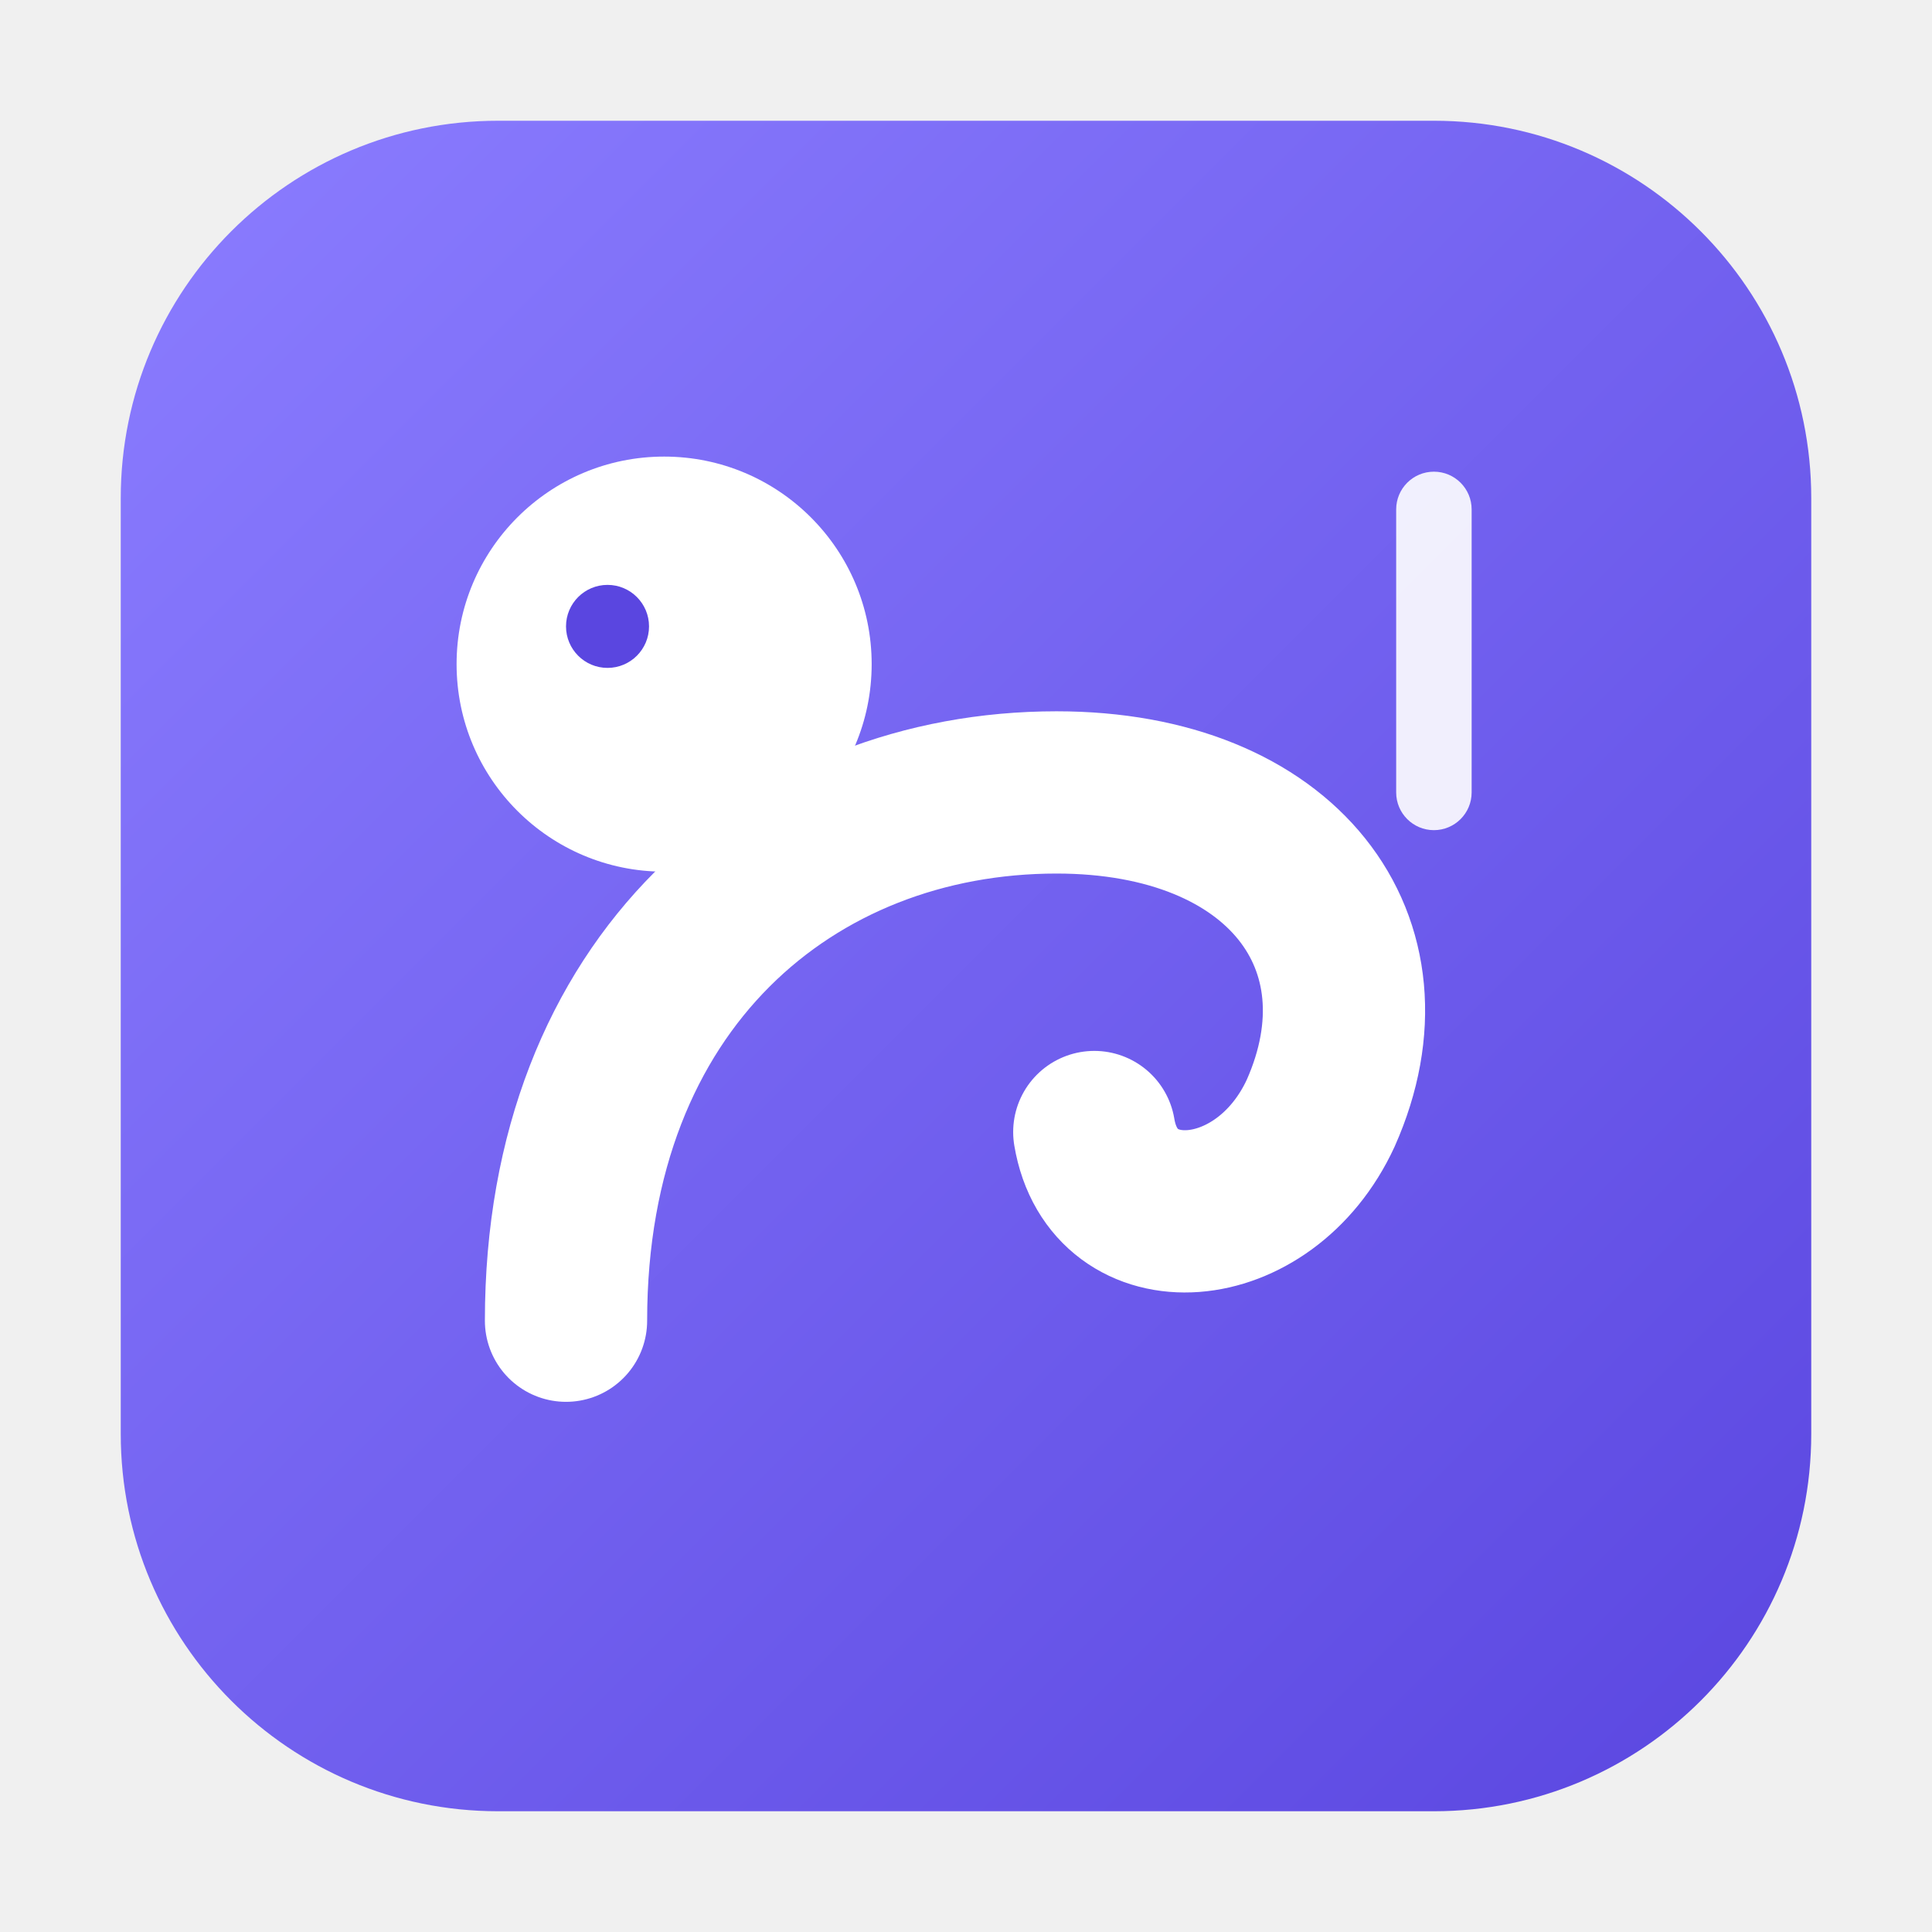
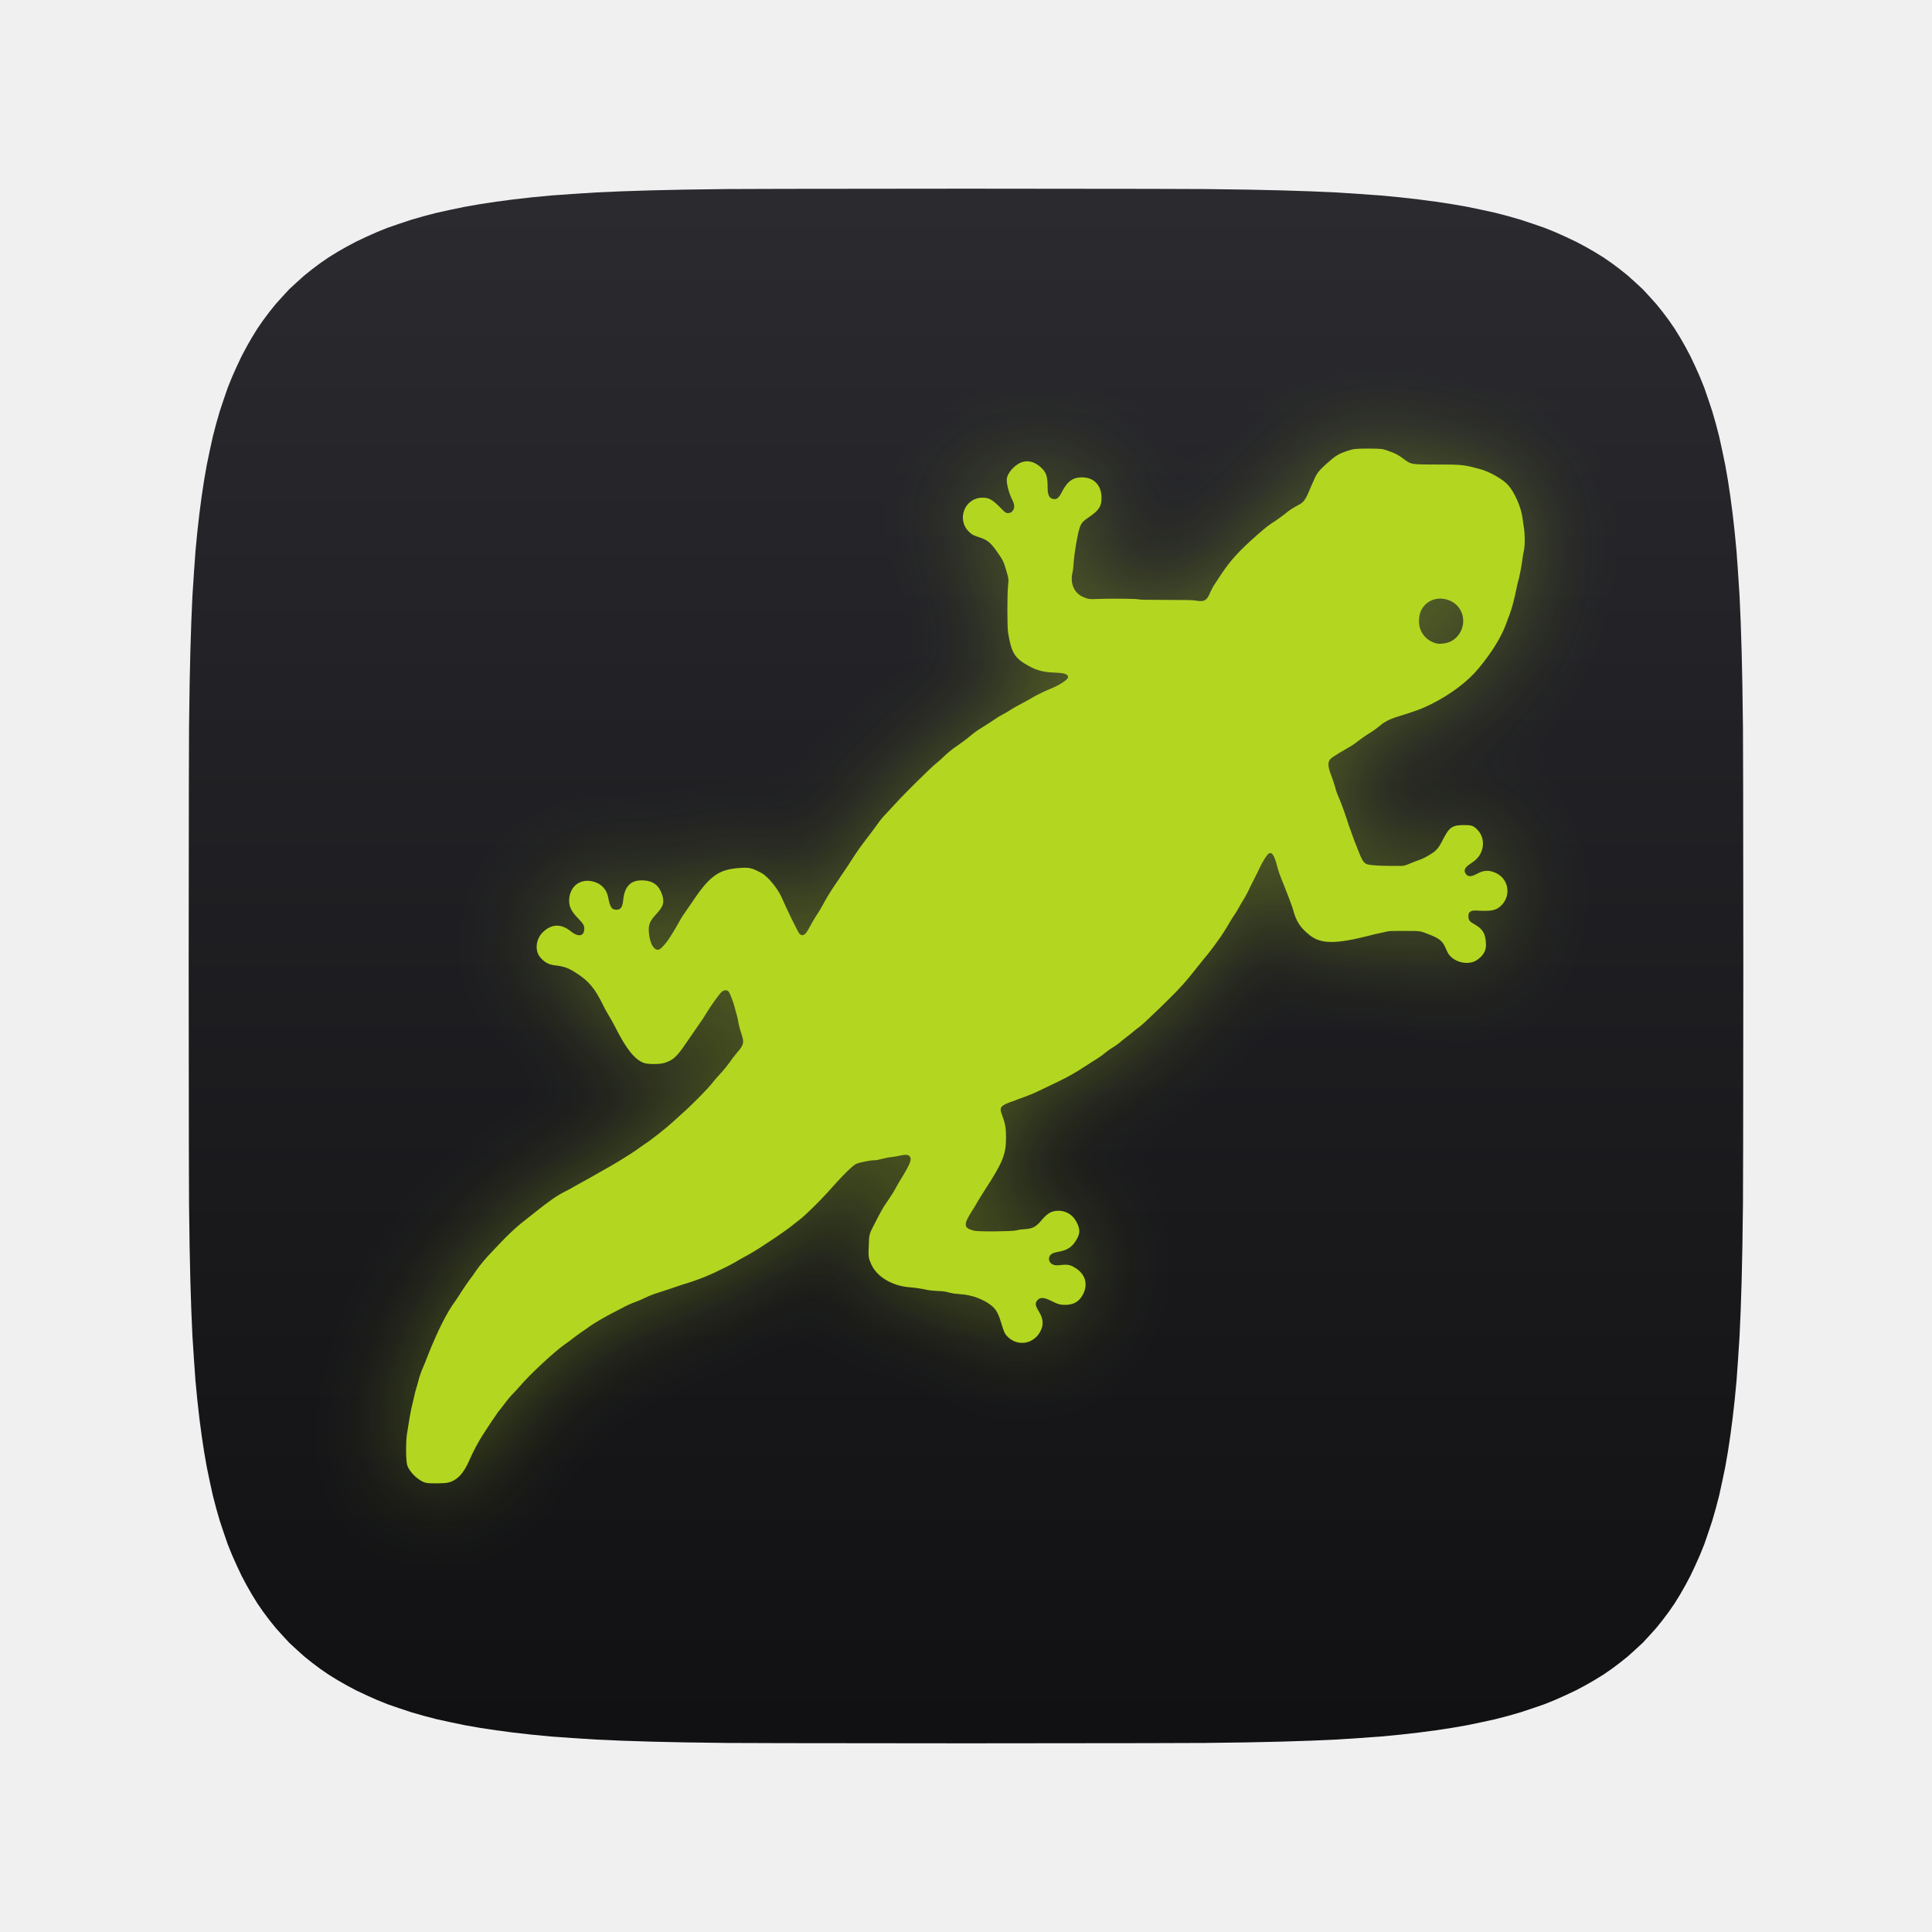
- <svg xmlns="http://www.w3.org/2000/svg" width="1024" height="1024" viewBox="0 0 1024 1024">
+ <svg xmlns="http://www.w3.org/2000/svg" viewBox="0 0 1024 1024">
  <defs>
-     <linearGradient id="g" x1="0" y1="0" x2="1" y2="1">
-       <stop offset="0" stop-color="#8b7dff" />
-       <stop offset="1" stop-color="#5a46e0" />
+     <linearGradient id="bg" x1="0" y1="0" x2="0" y2="1">
+       <stop offset="0" stop-color="#2a2a2f" />
+       <stop offset="1" stop-color="#111113" />
    </linearGradient>
+     <filter id="glow" x="-20%" y="-20%" width="140%" height="140%">
+       <feGaussianBlur stdDeviation="28" />
+     </filter>
+     <clipPath id="tile">
+       <path d="M924.0 512.0L923.9 608.0L923.8 638.6L923.5 660.9L923.1 679.0L922.6 694.5L922.0 708.2L921.2 720.5L920.4 731.8L919.4 742.2L918.3 751.9L917.1 761.0L915.8 769.6L914.4 777.6L912.8 785.3L911.2 792.6L909.4 799.5L907.5 806.1L905.4 812.4L903.3 818.5L901.0 824.2L898.5 829.8L896.0 835.1L893.3 840.2L890.5 845.1L887.6 849.8L884.5 854.3L881.2 858.7L877.9 862.8L874.3 866.8L870.7 870.7L866.8 874.3L862.8 877.9L858.7 881.2L854.3 884.5L849.8 887.6L845.1 890.5L840.2 893.3L835.1 896.0L829.8 898.5L824.2 901.0L818.5 903.3L812.4 905.4L806.1 907.5L799.5 909.4L792.6 911.2L785.3 912.8L777.6 914.4L769.6 915.8L761.0 917.1L751.9 918.3L742.2 919.4L731.8 920.4L720.5 921.2L708.2 922.0L694.5 922.6L679.0 923.1L660.9 923.5L638.6 923.8L608.0 923.9L512.0 924.0L416.0 923.9L385.4 923.8L363.1 923.5L345.0 923.1L329.5 922.6L315.8 922.0L303.5 921.2L292.2 920.4L281.8 919.4L272.1 918.3L263.0 917.1L254.4 915.8L246.4 914.4L238.7 912.8L231.4 911.2L224.5 909.4L217.9 907.5L211.6 905.4L205.5 903.3L199.8 901.0L194.2 898.5L188.9 896.0L183.8 893.3L178.9 890.5L174.2 887.6L169.7 884.5L165.3 881.2L161.2 877.9L157.2 874.3L153.3 870.7L149.7 866.8L146.1 862.8L142.8 858.7L139.5 854.3L136.4 849.8L133.5 845.1L130.7 840.2L128.0 835.1L125.5 829.8L123.0 824.2L120.7 818.5L118.6 812.4L116.5 806.1L114.6 799.5L112.8 792.6L111.2 785.3L109.6 777.6L108.2 769.6L106.9 761.0L105.7 751.9L104.6 742.2L103.6 731.8L102.8 720.5L102.0 708.2L101.4 694.5L100.9 679.0L100.5 660.9L100.2 638.6L100.1 608.0L100.0 512.0L100.1 416.0L100.2 385.4L100.5 363.1L100.9 345.0L101.4 329.5L102.0 315.8L102.8 303.5L103.6 292.2L104.6 281.8L105.7 272.1L106.9 263.0L108.2 254.4L109.6 246.4L111.2 238.7L112.8 231.4L114.6 224.5L116.5 217.9L118.6 211.6L120.7 205.5L123.0 199.8L125.5 194.2L128.0 188.9L130.7 183.8L133.5 178.9L136.4 174.2L139.5 169.7L142.8 165.3L146.1 161.2L149.7 157.2L153.3 153.3L157.2 149.7L161.2 146.1L165.3 142.8L169.7 139.5L174.2 136.4L178.9 133.5L183.8 130.7L188.9 128.0L194.2 125.5L199.8 123.0L205.5 120.7L211.6 118.6L217.9 116.5L224.5 114.6L231.4 112.8L238.7 111.2L246.4 109.6L254.4 108.2L263.0 106.9L272.1 105.7L281.8 104.6L292.2 103.6L303.5 102.8L315.8 102.0L329.5 101.4L345.0 100.9L363.1 100.5L385.4 100.2L416.0 100.1L512.0 100.0L608.0 100.1L638.6 100.2L660.9 100.5L679.0 100.9L694.5 101.4L708.2 102.0L720.5 102.8L731.8 103.6L742.2 104.6L751.9 105.7L761.0 106.9L769.6 108.2L777.6 109.6L785.3 111.2L792.6 112.8L799.5 114.6L806.1 116.5L812.4 118.6L818.5 120.7L824.2 123.0L829.8 125.5L835.1 128.0L840.2 130.7L845.1 133.5L849.8 136.4L854.3 139.5L858.7 142.8L862.8 146.1L866.8 149.7L870.7 153.3L874.3 157.2L877.9 161.2L881.2 165.3L884.5 169.7L887.6 174.2L890.5 178.9L893.3 183.8L896.0 188.9L898.5 194.2L901.0 199.8L903.3 205.5L905.4 211.6L907.5 217.9L909.4 224.5L911.2 231.4L912.8 238.7L914.4 246.4L915.8 254.4L917.1 263.0L918.3 272.1L919.4 281.8L920.4 292.2L921.2 303.5L922.0 315.8L922.6 329.5L923.1 345.0L923.5 363.1L923.8 385.4L923.9 416.0Z" />
+     </clipPath>
  </defs>
-   <rect x="64" y="64" width="896" height="896" rx="200" fill="url(#g)" />
-   <path d="M300 700 C300 520 420 420 560 420 C680 420 740 500 700 590 C670 655 590 660 580 600" fill="none" stroke="#fff" stroke-width="86" stroke-linecap="round" stroke-linejoin="round" />
-   <circle cx="352" cy="352" r="110" fill="#fff" />
-   <circle cx="322" cy="332" r="22" fill="#5a46e0" />
-   <rect x="740" y="250" width="40" height="190" rx="20" fill="#fff" opacity=".9" />
+   <path d="M924.0 512.0L923.9 608.0L923.8 638.6L923.5 660.9L923.1 679.0L922.6 694.5L922.0 708.2L921.2 720.5L920.4 731.8L919.4 742.2L918.3 751.9L917.1 761.0L915.8 769.6L914.4 777.6L912.8 785.3L911.2 792.6L909.4 799.5L907.5 806.1L905.4 812.4L903.3 818.5L901.0 824.2L898.5 829.8L896.0 835.1L893.3 840.2L890.5 845.1L887.6 849.8L884.5 854.3L881.2 858.7L877.9 862.8L874.3 866.8L870.7 870.7L866.8 874.3L862.8 877.9L858.7 881.2L854.3 884.5L849.8 887.6L845.1 890.5L840.2 893.3L835.1 896.0L829.8 898.5L824.2 901.0L818.5 903.3L812.4 905.4L806.1 907.5L799.5 909.4L792.6 911.2L785.3 912.8L777.6 914.4L769.6 915.8L761.0 917.1L751.9 918.3L742.2 919.4L731.8 920.4L720.5 921.2L708.2 922.0L694.5 922.6L679.0 923.1L660.9 923.5L638.6 923.8L608.0 923.9L512.0 924.0L416.0 923.9L385.4 923.8L363.1 923.5L345.0 923.1L329.5 922.6L315.8 922.0L303.5 921.2L292.2 920.4L281.8 919.4L272.1 918.3L263.0 917.1L254.4 915.8L246.4 914.4L238.7 912.8L231.4 911.2L224.5 909.4L217.9 907.5L211.6 905.4L205.5 903.3L199.8 901.0L194.2 898.5L188.9 896.0L183.8 893.3L178.9 890.5L174.2 887.6L169.7 884.5L165.3 881.2L161.2 877.9L157.2 874.3L153.3 870.7L149.7 866.8L146.1 862.8L142.8 858.7L139.5 854.3L136.4 849.8L133.5 845.1L130.7 840.2L128.0 835.1L125.5 829.8L123.0 824.2L120.7 818.5L118.6 812.4L116.5 806.1L114.6 799.5L112.8 792.6L111.2 785.3L109.6 777.6L108.2 769.6L106.9 761.0L105.7 751.9L104.6 742.2L103.6 731.8L102.8 720.5L102.0 708.2L101.4 694.5L100.9 679.0L100.5 660.9L100.2 638.6L100.1 608.0L100.0 512.0L100.1 416.0L100.2 385.4L100.5 363.1L100.9 345.0L101.4 329.5L102.0 315.8L102.8 303.5L103.6 292.2L104.6 281.8L105.7 272.1L106.9 263.0L108.2 254.4L109.6 246.4L111.2 238.7L112.8 231.4L114.6 224.5L116.5 217.9L118.6 211.6L120.7 205.5L123.0 199.8L125.5 194.2L128.0 188.9L130.7 183.8L133.5 178.9L136.4 174.2L139.5 169.7L142.8 165.3L146.1 161.2L149.7 157.2L153.3 153.3L157.2 149.7L161.2 146.1L165.3 142.8L169.7 139.5L174.2 136.4L178.9 133.5L183.8 130.7L188.9 128.0L194.2 125.5L199.8 123.0L205.5 120.7L211.6 118.6L217.9 116.5L224.5 114.6L231.4 112.8L238.7 111.2L246.4 109.6L254.4 108.2L263.0 106.9L272.1 105.7L281.8 104.6L292.2 103.6L303.5 102.8L315.8 102.0L329.5 101.4L345.0 100.9L363.1 100.5L385.4 100.2L416.0 100.1L512.0 100.0L608.0 100.1L638.6 100.2L660.9 100.5L679.0 100.9L694.5 101.4L708.2 102.0L720.5 102.8L731.8 103.6L742.2 104.6L751.9 105.7L761.0 106.9L769.6 108.2L777.6 109.6L785.3 111.2L792.6 112.8L799.5 114.6L806.1 116.5L812.4 118.6L818.5 120.7L824.2 123.0L829.8 125.5L835.1 128.0L840.2 130.7L845.1 133.5L849.8 136.4L854.3 139.5L858.7 142.8L862.8 146.1L866.8 149.7L870.7 153.3L874.3 157.2L877.9 161.2L881.2 165.3L884.5 169.7L887.6 174.2L890.5 178.9L893.3 183.8L896.0 188.9L898.5 194.2L901.0 199.8L903.3 205.5L905.4 211.6L907.5 217.9L909.4 224.5L911.2 231.4L912.8 238.7L914.4 246.4L915.8 254.4L917.1 263.0L918.3 272.1L919.4 281.8L920.4 292.2L921.2 303.5L922.0 315.8L922.6 329.5L923.1 345.0L923.5 363.1L923.8 385.4L923.9 416.0Z" fill="url(#bg)" />
+   <g clip-path="url(#tile)">
+     <path transform="matrix(0.84513 0 0 0.84513 63.24 105.92)" d="M192.8 804.7C188.4 804.0 182.2 798.4 180.6 793.7C179.7 791.2 179.6 779.1 180.4 774.0C181.5 766.8 182.8 759.1 183.5 756.5C183.9 754.8 184.5 752.2 184.9 750.6C185.2 749.0 185.8 746.7 186.2 745.4C186.6 744.2 187.3 741.7 187.7 740.1C188.1 738.4 189.1 735.6 189.8 733.8C190.6 732.1 192.2 728.2 193.3 725.2C199.8 708.9 205.5 697.6 210.8 690.5C211.6 689.3 213.5 686.6 214.8 684.4C216.2 682.2 218.4 679.0 219.6 677.4C220.9 675.7 222.6 673.4 223.4 672.1C225.9 668.4 229.9 663.6 233.9 659.5C235.9 657.4 238.5 654.7 239.6 653.5C243.2 649.7 249.4 643.8 252.7 641.3C254.4 639.9 257.2 637.7 258.9 636.4C269.1 628.2 274.3 624.6 279.0 622.2C280.2 621.7 283.4 619.9 286.2 618.3C289.1 616.7 292.4 614.8 293.8 614.1C295.1 613.4 297.0 612.3 298.0 611.7C299.0 611.1 301.0 610.0 302.4 609.2C310.8 604.6 320.1 598.8 324.8 595.5C326.2 594.5 328.2 593.1 329.2 592.4C333.7 589.5 342.9 582.2 347.6 577.9C349.4 576.2 351.9 574.0 353.1 572.9C358.6 568.1 369.6 557.0 372.0 553.7C372.9 552.6 374.5 550.6 375.7 549.4C378.3 546.7 382.3 541.8 384.4 538.6C385.3 537.4 386.9 535.4 388.0 534.1C391.5 530.2 391.9 528.3 390.4 523.8C389.2 520.2 388.3 516.8 388.0 514.4C387.8 513.4 387.4 511.7 387.1 510.7C386.8 509.7 386.2 507.7 385.9 506.3C385.3 503.8 383.1 498.0 382.4 496.9C381.2 495.2 379.2 495.3 377.4 497.1C375.8 498.7 370.7 505.9 368.4 509.7C367.3 511.6 364.9 515.3 363.0 517.9C361.1 520.6 357.8 525.5 355.5 528.8C349.5 537.6 347.4 539.5 341.8 541.3C338.9 542.2 331.4 542.2 329.0 541.3C323.2 539.2 317.9 532.5 310.9 518.6C309.9 516.6 308.1 513.4 307.0 511.6C305.9 509.8 304.3 507.0 303.5 505.2C298.2 494.5 294.5 489.9 286.4 484.8C281.7 481.8 279.2 480.8 273.4 480.1C269.2 479.6 266.8 478.3 264.1 475.2C260.5 471.2 261.1 464.0 265.3 459.6C270.8 454.1 276.9 453.7 283.1 458.7C287.9 462.6 291.6 461.9 291.6 457.1C291.6 455.0 290.9 453.9 288.0 450.9C283.6 446.4 282.1 443.5 282.1 439.5C282.2 431.7 287.5 426.5 294.7 427.1C301.0 427.7 305.5 431.6 306.6 437.5C307.8 443.7 308.8 445.2 311.7 445.2C314.4 445.3 315.6 443.6 316.0 439.2C316.8 430.8 320.6 426.7 327.6 426.8C334.9 426.8 338.9 430.0 340.8 437.1C341.8 441.2 340.9 443.5 336.6 448.1C332.7 452.4 331.8 454.5 332.1 459.2C332.6 466.6 335.7 471.6 338.8 470.0C339.9 469.5 342.8 466.3 344.4 463.9C346.9 460.1 350.4 454.2 351.7 451.7C352.6 450.1 354.0 447.9 354.8 446.9C355.6 445.8 357.1 443.6 358.1 442.1C370.1 424.0 375.5 419.9 389.3 419.0C395.0 418.6 396.6 418.9 402.6 422.1C406.6 424.2 412.9 431.8 415.4 437.5C418.3 444.3 425.5 459.0 426.4 460.1C428.4 462.2 430.1 461.3 432.5 456.9C434.6 452.9 436.6 449.6 438.1 447.4C438.9 446.1 440.4 443.7 441.3 442.0C442.9 438.8 446.4 433.1 449.6 428.5C450.6 427.1 452.1 424.8 453.0 423.4C453.9 422.0 455.8 419.2 457.2 417.2C458.5 415.1 460.5 412.1 461.6 410.4C463.7 407.2 467.4 402.2 471.5 396.9C472.8 395.2 474.7 392.6 475.8 391.1C476.8 389.6 478.9 387.0 480.5 385.4C482.1 383.7 484.9 380.7 486.8 378.6C492.1 372.7 508.0 357.0 511.6 354.0C513.4 352.6 516.3 350.0 518.1 348.2C520.6 345.9 522.5 344.4 525.6 342.3C527.8 340.7 531.1 338.4 532.7 337.0C536.8 333.6 538.0 332.8 541.4 330.7C543.0 329.7 545.9 327.9 547.8 326.6C549.6 325.3 552.5 323.5 554.3 322.6C556.0 321.7 558.3 320.3 559.5 319.5C560.6 318.8 563.6 317.1 566.1 315.8C568.6 314.5 571.8 312.7 573.1 311.9C576.1 310.2 580.8 307.9 583.6 306.8C589.8 304.3 595.0 300.9 595.0 299.3C595.0 297.5 592.8 296.7 586.6 296.5C579.4 296.2 575.6 295.2 570.3 292.3C561.5 287.5 559.5 284.2 557.4 271.5C556.8 268.3 556.8 246.2 557.4 241.7C557.8 238.1 557.8 237.7 556.4 233.0C554.5 226.5 554.4 226.3 549.9 219.9C546.3 214.9 544.3 213.3 539.8 211.8C535.9 210.6 534.7 210.0 532.7 208.0C524.9 200.2 530.3 186.8 541.3 186.8C545.2 186.7 547.5 188.0 552.0 192.5C555.8 196.4 556.2 196.7 558.0 196.4C560.0 196.2 561.5 193.9 561.2 191.5C561.1 190.7 560.5 189.0 559.6 187.3C557.6 183.0 556.3 177.5 556.6 174.8C557.0 172.0 559.8 168.2 563.3 165.9C568.3 162.6 573.9 163.6 578.8 168.6C581.5 171.4 582.2 173.8 582.2 181.1C582.3 185.3 583.3 187.2 585.7 187.6C587.9 188.1 589.3 186.9 591.3 182.9C594.4 176.9 597.6 174.4 602.4 174.1C610.7 173.5 616.0 178.5 616.0 187.0C616.0 192.4 614.3 194.8 607.8 199.2C604.5 201.4 603.4 202.7 602.5 205.0C601.1 208.6 598.7 222.6 598.4 229.1C598.3 230.8 598.0 233.1 597.7 234.2C596.3 240.5 598.8 246.5 604.1 248.9C607.3 250.4 608.8 250.6 613.4 250.3C620.3 250.0 637.1 250.1 638.9 250.5C640.1 250.8 643.1 250.9 656.5 250.9C670.3 250.9 672.9 251.0 674.9 251.3C680.4 252.3 682.1 251.4 684.2 246.1C684.9 244.6 686.0 242.4 687.0 241.0C687.8 239.7 689.8 236.8 691.2 234.6C697.2 225.7 702.2 220.3 713.1 210.6C720.0 204.6 720.4 204.3 725.8 200.8C727.6 199.5 730.0 197.8 731.1 196.9C733.6 194.8 735.8 193.3 739.1 191.6C743.2 189.4 743.8 188.5 747.9 178.6C750.9 171.5 751.6 170.5 757.1 165.5C762.8 160.4 764.6 159.3 770.3 157.4C774.3 156.1 775.3 156.0 784.0 156.0C791.9 156.1 791.9 156.1 795.4 157.3C799.9 158.8 802.2 160.0 805.2 162.3C810.3 166.1 810.0 166.0 827.1 166.0C842.2 166.0 843.3 166.1 853.8 169.0C859.6 170.6 867.8 175.3 870.9 178.8C875.0 183.3 879.2 192.9 880.0 199.5C880.2 200.7 880.5 202.9 880.7 204.4C881.6 209.3 881.6 216.8 880.9 219.9C880.6 221.2 880.2 223.6 880.0 225.0C879.7 228.1 877.9 237.6 877.3 239.1C877.1 239.7 876.6 241.8 876.2 243.9C875.0 250.0 873.3 256.4 871.9 260.1C871.1 262.1 870.2 264.5 869.9 265.5C866.8 274.0 861.1 283.4 852.6 293.7C845.9 301.9 835.2 310.0 823.1 316.1C816.6 319.3 814.0 320.3 800.5 324.5C796.9 325.6 793.4 327.4 791.2 329.3C787.9 332.0 785.8 333.4 783.2 335.0C781.8 335.9 779.3 337.6 777.6 338.9C773.7 341.9 772.7 342.5 769.8 344.1C767.3 345.5 763.0 348.1 760.8 349.6C757.6 351.8 757.5 354.7 760.3 361.6C761.0 363.4 761.9 366.3 762.4 368.0C763.3 371.3 763.7 372.4 765.1 375.6C766.2 377.9 769.4 386.9 771.1 392.4C771.8 394.4 773.3 398.5 774.4 401.5C781.0 418.2 779.5 416.6 789.1 417.5C790.9 417.6 793.9 417.7 795.8 417.7C797.6 417.7 800.4 417.7 802.0 417.7C805.3 417.9 806.3 417.6 810.5 415.8C811.9 415.2 814.0 414.4 815.2 414.0C817.5 413.2 819.1 412.4 822.7 410.2C826.1 408.0 827.5 406.4 830.1 401.2C834.1 393.4 835.9 392.2 843.1 392.1C848.1 392.1 849.2 392.5 851.6 394.9C856.0 399.3 856.4 406.3 852.7 411.6C851.4 413.4 850.1 414.5 847.0 416.6C843.9 418.6 843.0 420.6 844.3 422.5C845.8 424.7 847.7 424.7 851.6 422.6C855.9 420.3 859.2 420.2 863.6 422.3C872.3 426.6 873.0 438.4 864.9 444.0C862.2 445.8 859.4 446.2 850.8 445.7C847.3 445.6 845.9 446.7 846.1 449.7C846.2 451.8 846.9 452.7 850.0 454.4C855.2 457.3 857.0 460.5 857.1 467.2C857.2 471.1 855.1 474.4 851.2 476.9C845.4 480.6 835.8 477.8 832.9 471.7C832.4 470.7 831.7 469.1 831.3 468.2C829.6 464.7 827.6 463.1 821.4 460.7C815.8 458.4 816.0 458.5 805.5 458.5C796.7 458.5 796.3 458.5 794.0 459.1C792.7 459.4 790.6 459.9 789.5 460.1C788.3 460.3 785.9 460.9 784.1 461.4C762.9 466.8 753.6 466.8 746.6 461.2C740.6 456.5 738.0 452.4 736.0 444.8C735.5 442.9 733.4 437.4 730.5 430.1C727.5 422.7 726.9 420.9 726.1 417.8C724.4 411.2 722.9 408.9 721.0 409.9C719.8 410.5 716.7 415.4 714.5 420.4C713.8 421.9 712.3 424.9 711.2 427.0C710.1 429.1 708.6 432.1 707.9 433.7C707.1 435.2 706.0 437.3 705.4 438.3C704.7 439.3 703.5 441.4 702.6 443.0C701.8 444.6 700.4 446.8 699.6 448.0C698.7 449.2 697.4 451.4 696.5 452.9C694.1 457.1 691.0 461.9 689.7 463.6C689.1 464.5 687.6 466.4 686.6 467.9C685.5 469.4 683.6 471.9 682.3 473.5C680.9 475.1 678.6 478.0 677.0 480.0C668.6 490.7 665.3 494.4 653.6 505.8C645.8 513.3 641.6 517.3 639.7 518.7C638.1 519.8 636.2 521.4 635.4 522.1C634.5 522.8 632.6 524.4 631.1 525.5C629.6 526.7 627.6 528.2 626.8 529.0C625.9 529.7 624.0 531.0 622.7 531.8C621.3 532.6 619.1 534.3 617.7 535.4C616.3 536.6 614.1 538.1 612.8 538.9C611.5 539.7 608.1 541.8 605.4 543.6C600.3 547.0 595.2 549.9 589.0 552.9C577.6 558.4 573.2 560.5 571.8 561.0C570.9 561.3 568.8 562.1 567.1 562.8C565.4 563.4 562.4 564.5 560.4 565.3C552.7 567.9 551.7 569.1 553.5 573.6C555.6 579.2 556.1 581.9 556.1 588.1C556.1 598.7 554.1 603.6 542.6 621.3C540.7 624.3 538.7 627.5 538.2 628.4C537.7 629.4 536.2 631.8 534.9 633.9C529.2 642.8 529.4 644.8 536.0 646.5C538.7 647.2 559.8 647.0 562.6 646.3C564.0 645.9 566.1 645.6 568.1 645.5C572.8 645.2 574.9 644.1 578.3 640.0C582.2 635.4 584.8 634.0 588.9 634.0C594.4 634.0 598.8 637.1 601.1 642.7C602.4 645.9 602.4 648.0 600.9 651.0C598.2 656.3 595.0 658.7 589.1 659.7C585.0 660.4 583.4 661.5 583.1 663.6C582.6 666.4 585.2 668.5 588.7 668.2C594.1 667.6 595.4 667.7 597.9 668.9C605.4 672.7 607.9 679.2 604.5 686.2C602.3 690.6 599.0 692.8 594.0 693.0C590.2 693.1 588.8 692.7 584.4 690.5C579.5 688.0 577.1 688.1 575.3 690.7C574.3 692.2 574.6 693.8 576.6 697.0C579.4 701.6 579.8 705.1 577.9 709.1C573.8 717.7 563.3 719.5 556.8 712.7C555.4 711.3 554.7 709.8 553.5 705.7C551.5 698.9 550.2 696.4 547.7 694.1C542.9 689.8 534.8 686.7 527.4 686.3C524.5 686.1 522.9 685.9 520.5 685.3C517.9 684.6 516.6 684.4 513.1 684.3C510.8 684.2 508.0 683.9 507.0 683.7C502.7 682.8 498.9 682.2 495.9 682.0C484.7 681.2 475.0 675.4 471.5 667.4C469.8 663.4 469.7 662.9 470.0 656.1C470.2 649.5 470.4 648.5 472.3 644.8C478.3 633.0 479.0 631.9 481.9 627.8C484.2 624.4 486.3 621.1 487.5 618.7C488.0 617.8 489.0 616.0 489.9 614.6C496.0 604.7 497.2 601.7 495.7 599.9C494.7 598.7 493.0 598.6 488.7 599.6C487.8 599.8 486.0 600.1 484.5 600.3C483.1 600.4 480.4 600.9 478.6 601.4C476.7 601.9 474.7 602.3 473.8 602.3C471.0 602.3 464.1 603.7 462.1 604.6C459.6 605.9 453.9 611.5 443.8 622.9C439.6 627.6 430.1 636.9 427.5 638.9C426.6 639.6 424.9 640.9 423.8 641.8C419.1 645.9 401.2 657.9 394.8 661.4C392.8 662.4 389.8 664.2 388.0 665.2C384.9 667.1 381.5 668.9 372.6 673.1C367.8 675.4 360.1 678.3 353.2 680.3C351.7 680.8 348.6 681.8 346.4 682.6C344.2 683.3 340.4 684.6 337.9 685.4C334.9 686.3 332.2 687.4 329.9 688.5C327.9 689.5 325.3 690.6 323.9 691.1C320.9 692.2 318.0 693.5 315.7 694.8C314.8 695.3 311.7 696.9 308.9 698.3C303.4 701.2 297.1 704.9 294.4 706.9C293.4 707.7 291.5 709.0 290.1 709.9C288.8 710.8 286.4 712.5 285.0 713.6C283.6 714.8 281.0 716.7 279.2 717.9C272.6 722.6 257.4 736.7 251.4 743.8C250.2 745.2 248.0 747.6 246.6 749.0C245.2 750.4 243.0 753.1 241.6 755.0C240.2 756.9 238.4 759.2 237.6 760.1C236.9 761.1 235.1 763.7 233.7 765.8C232.3 768.0 230.0 771.5 228.5 773.7C225.5 778.2 221.9 785.0 219.6 790.3C215.9 799.0 211.4 803.6 205.5 804.6C203.4 805.0 195.0 805.1 192.8 804.7ZM832.6 277.8C839.1 276.2 843.6 269.3 842.7 262.3C841.1 249.5 823.8 245.5 817.0 256.4C815.1 259.4 814.5 264.8 815.7 268.6C817.3 273.7 821.5 277.4 827.0 278.4C828.0 278.5 831.0 278.3 832.6 277.8Z" fill="#b3d621" fill-rule="evenodd" opacity="0.35" filter="url(#glow)" />
+   </g>
+   <path transform="matrix(0.84513 0 0 0.84513 63.24 105.92)" d="M192.8 804.7C188.4 804.0 182.2 798.4 180.6 793.7C179.7 791.2 179.6 779.1 180.4 774.0C181.5 766.8 182.8 759.1 183.5 756.5C183.9 754.8 184.5 752.2 184.9 750.6C185.2 749.0 185.8 746.7 186.2 745.4C186.6 744.2 187.3 741.7 187.7 740.1C188.1 738.4 189.1 735.6 189.8 733.8C190.6 732.1 192.2 728.2 193.3 725.2C199.8 708.9 205.5 697.6 210.8 690.5C211.6 689.3 213.5 686.6 214.8 684.4C216.2 682.2 218.4 679.0 219.6 677.4C220.9 675.7 222.6 673.4 223.4 672.1C225.9 668.4 229.9 663.6 233.9 659.5C235.9 657.4 238.5 654.7 239.6 653.5C243.2 649.7 249.4 643.8 252.7 641.3C254.4 639.9 257.2 637.7 258.9 636.4C269.1 628.2 274.3 624.6 279.0 622.2C280.2 621.7 283.4 619.9 286.2 618.3C289.1 616.7 292.4 614.8 293.8 614.1C295.1 613.4 297.0 612.3 298.0 611.7C299.0 611.1 301.0 610.0 302.4 609.2C310.8 604.6 320.1 598.8 324.8 595.5C326.2 594.5 328.2 593.1 329.2 592.4C333.7 589.5 342.9 582.2 347.6 577.9C349.4 576.2 351.9 574.0 353.1 572.9C358.6 568.1 369.6 557.0 372.0 553.7C372.9 552.6 374.5 550.6 375.7 549.4C378.3 546.7 382.3 541.8 384.4 538.6C385.3 537.4 386.9 535.4 388.0 534.1C391.5 530.2 391.9 528.3 390.4 523.8C389.2 520.2 388.3 516.8 388.0 514.4C387.8 513.4 387.4 511.7 387.1 510.7C386.8 509.7 386.2 507.7 385.9 506.3C385.3 503.8 383.1 498.0 382.4 496.9C381.2 495.2 379.2 495.3 377.4 497.1C375.8 498.7 370.7 505.9 368.4 509.7C367.3 511.6 364.9 515.3 363.0 517.9C361.1 520.6 357.8 525.5 355.5 528.8C349.5 537.6 347.4 539.5 341.8 541.3C338.9 542.2 331.4 542.2 329.0 541.3C323.2 539.2 317.9 532.5 310.9 518.6C309.9 516.6 308.1 513.4 307.0 511.6C305.9 509.8 304.3 507.0 303.5 505.2C298.2 494.5 294.5 489.9 286.4 484.8C281.7 481.8 279.2 480.8 273.4 480.1C269.2 479.6 266.8 478.3 264.1 475.2C260.5 471.2 261.1 464.0 265.3 459.6C270.8 454.1 276.9 453.7 283.1 458.7C287.9 462.6 291.6 461.9 291.6 457.1C291.6 455.0 290.9 453.9 288.0 450.9C283.6 446.4 282.1 443.5 282.1 439.5C282.2 431.7 287.5 426.5 294.7 427.1C301.0 427.7 305.5 431.6 306.6 437.5C307.8 443.7 308.8 445.2 311.7 445.2C314.4 445.3 315.6 443.6 316.0 439.2C316.8 430.8 320.6 426.7 327.6 426.8C334.9 426.8 338.9 430.0 340.8 437.1C341.8 441.2 340.9 443.5 336.6 448.1C332.7 452.4 331.8 454.5 332.1 459.2C332.6 466.6 335.7 471.6 338.8 470.0C339.9 469.5 342.8 466.3 344.4 463.9C346.9 460.1 350.4 454.2 351.7 451.7C352.6 450.1 354.0 447.9 354.8 446.9C355.6 445.8 357.1 443.6 358.1 442.1C370.1 424.0 375.5 419.9 389.3 419.0C395.0 418.6 396.6 418.9 402.6 422.1C406.6 424.2 412.9 431.8 415.4 437.5C418.3 444.3 425.5 459.0 426.4 460.1C428.4 462.2 430.1 461.3 432.5 456.9C434.6 452.9 436.6 449.6 438.1 447.4C438.9 446.1 440.4 443.7 441.3 442.0C442.9 438.8 446.4 433.1 449.6 428.5C450.6 427.1 452.1 424.8 453.0 423.4C453.9 422.0 455.8 419.2 457.2 417.2C458.5 415.1 460.5 412.1 461.6 410.4C463.7 407.2 467.4 402.2 471.5 396.9C472.8 395.2 474.7 392.6 475.8 391.1C476.8 389.6 478.9 387.0 480.5 385.4C482.1 383.7 484.9 380.7 486.8 378.6C492.1 372.7 508.0 357.0 511.6 354.0C513.4 352.6 516.3 350.0 518.1 348.2C520.6 345.9 522.5 344.4 525.6 342.3C527.8 340.7 531.1 338.4 532.7 337.0C536.8 333.6 538.0 332.8 541.4 330.7C543.0 329.7 545.9 327.9 547.8 326.6C549.6 325.3 552.5 323.5 554.3 322.6C556.0 321.7 558.3 320.3 559.5 319.5C560.6 318.8 563.6 317.1 566.1 315.8C568.6 314.5 571.8 312.7 573.1 311.9C576.1 310.2 580.8 307.9 583.6 306.8C589.8 304.3 595.0 300.9 595.0 299.3C595.0 297.5 592.8 296.7 586.6 296.5C579.4 296.2 575.6 295.2 570.3 292.3C561.5 287.5 559.5 284.2 557.4 271.5C556.8 268.3 556.8 246.2 557.4 241.7C557.8 238.1 557.8 237.7 556.4 233.0C554.5 226.5 554.4 226.3 549.9 219.9C546.3 214.9 544.3 213.3 539.8 211.8C535.9 210.6 534.7 210.0 532.7 208.0C524.9 200.2 530.3 186.8 541.3 186.8C545.2 186.7 547.5 188.0 552.0 192.5C555.8 196.4 556.2 196.7 558.0 196.4C560.0 196.2 561.5 193.9 561.2 191.5C561.1 190.7 560.5 189.0 559.6 187.3C557.6 183.0 556.3 177.5 556.6 174.8C557.0 172.0 559.8 168.2 563.3 165.9C568.3 162.6 573.9 163.6 578.8 168.6C581.5 171.4 582.2 173.8 582.2 181.1C582.3 185.3 583.3 187.2 585.7 187.6C587.9 188.1 589.3 186.9 591.3 182.9C594.4 176.9 597.6 174.4 602.4 174.1C610.7 173.5 616.0 178.5 616.0 187.0C616.0 192.4 614.3 194.8 607.8 199.2C604.5 201.4 603.4 202.7 602.5 205.0C601.1 208.6 598.7 222.6 598.4 229.1C598.3 230.8 598.0 233.1 597.7 234.2C596.3 240.5 598.8 246.5 604.1 248.9C607.3 250.4 608.8 250.6 613.4 250.3C620.3 250.0 637.1 250.1 638.9 250.5C640.1 250.8 643.1 250.9 656.5 250.9C670.3 250.9 672.9 251.0 674.9 251.3C680.4 252.3 682.1 251.4 684.2 246.1C684.9 244.6 686.0 242.4 687.0 241.0C687.8 239.7 689.8 236.8 691.2 234.6C697.2 225.7 702.2 220.3 713.1 210.6C720.0 204.6 720.4 204.3 725.8 200.8C727.6 199.5 730.0 197.8 731.1 196.9C733.6 194.8 735.8 193.3 739.1 191.6C743.2 189.4 743.8 188.5 747.9 178.6C750.9 171.5 751.6 170.5 757.1 165.5C762.8 160.4 764.6 159.3 770.3 157.4C774.3 156.1 775.3 156.0 784.0 156.0C791.9 156.1 791.9 156.1 795.4 157.3C799.9 158.8 802.2 160.0 805.2 162.3C810.3 166.1 810.0 166.0 827.1 166.0C842.2 166.0 843.3 166.1 853.8 169.0C859.6 170.6 867.8 175.3 870.9 178.8C875.0 183.3 879.2 192.9 880.0 199.5C880.2 200.7 880.5 202.9 880.7 204.4C881.6 209.3 881.6 216.8 880.9 219.9C880.6 221.2 880.2 223.6 880.0 225.0C879.7 228.1 877.9 237.6 877.3 239.1C877.1 239.7 876.6 241.8 876.2 243.9C875.0 250.0 873.3 256.4 871.9 260.1C871.1 262.1 870.2 264.5 869.9 265.5C866.8 274.0 861.1 283.4 852.6 293.7C845.9 301.9 835.2 310.0 823.1 316.1C816.6 319.3 814.0 320.3 800.5 324.5C796.9 325.6 793.4 327.4 791.2 329.3C787.9 332.0 785.8 333.4 783.2 335.0C781.8 335.9 779.3 337.6 777.6 338.9C773.7 341.9 772.7 342.5 769.8 344.1C767.3 345.5 763.0 348.1 760.8 349.6C757.6 351.8 757.5 354.7 760.3 361.6C761.0 363.4 761.9 366.3 762.4 368.0C763.3 371.3 763.7 372.4 765.1 375.6C766.2 377.9 769.4 386.9 771.1 392.4C771.8 394.4 773.3 398.5 774.4 401.5C781.0 418.2 779.5 416.6 789.1 417.5C790.9 417.6 793.9 417.7 795.8 417.7C797.6 417.7 800.4 417.7 802.0 417.7C805.3 417.9 806.3 417.6 810.5 415.8C811.9 415.2 814.0 414.4 815.2 414.0C817.5 413.2 819.1 412.4 822.7 410.2C826.1 408.0 827.5 406.4 830.1 401.2C834.1 393.4 835.9 392.2 843.1 392.1C848.1 392.1 849.2 392.5 851.6 394.9C856.0 399.3 856.4 406.3 852.7 411.6C851.4 413.4 850.1 414.5 847.0 416.6C843.9 418.6 843.0 420.6 844.3 422.5C845.8 424.7 847.7 424.7 851.6 422.6C855.9 420.3 859.2 420.2 863.6 422.3C872.3 426.6 873.0 438.4 864.9 444.0C862.2 445.8 859.4 446.2 850.8 445.7C847.3 445.6 845.9 446.7 846.1 449.7C846.2 451.8 846.9 452.7 850.0 454.4C855.2 457.3 857.0 460.5 857.1 467.2C857.2 471.1 855.1 474.4 851.2 476.9C845.4 480.6 835.8 477.8 832.9 471.7C832.4 470.7 831.7 469.1 831.3 468.2C829.6 464.7 827.6 463.1 821.4 460.7C815.8 458.4 816.0 458.5 805.5 458.5C796.7 458.5 796.3 458.5 794.0 459.1C792.7 459.4 790.6 459.9 789.5 460.1C788.3 460.3 785.9 460.9 784.1 461.4C762.9 466.8 753.6 466.8 746.6 461.2C740.6 456.5 738.0 452.4 736.0 444.8C735.5 442.9 733.4 437.4 730.5 430.1C727.5 422.7 726.9 420.9 726.1 417.8C724.4 411.2 722.9 408.9 721.0 409.9C719.8 410.5 716.7 415.4 714.5 420.4C713.8 421.9 712.3 424.9 711.2 427.0C710.1 429.1 708.6 432.1 707.9 433.7C707.1 435.2 706.0 437.3 705.4 438.3C704.7 439.3 703.5 441.4 702.6 443.0C701.8 444.6 700.4 446.8 699.6 448.0C698.7 449.2 697.4 451.4 696.5 452.9C694.1 457.1 691.0 461.9 689.7 463.6C689.1 464.5 687.6 466.4 686.6 467.9C685.5 469.4 683.6 471.9 682.3 473.5C680.9 475.1 678.6 478.0 677.0 480.0C668.6 490.7 665.3 494.4 653.6 505.8C645.8 513.3 641.6 517.3 639.7 518.7C638.1 519.8 636.2 521.4 635.4 522.1C634.5 522.8 632.6 524.4 631.1 525.5C629.6 526.7 627.6 528.2 626.8 529.0C625.9 529.7 624.0 531.0 622.7 531.8C621.3 532.6 619.1 534.3 617.7 535.4C616.3 536.6 614.1 538.1 612.8 538.9C611.5 539.7 608.1 541.8 605.4 543.6C600.3 547.0 595.2 549.9 589.0 552.9C577.6 558.4 573.2 560.5 571.8 561.0C570.9 561.3 568.8 562.1 567.1 562.8C565.4 563.4 562.4 564.5 560.4 565.3C552.7 567.9 551.7 569.1 553.5 573.6C555.6 579.2 556.1 581.9 556.1 588.1C556.1 598.7 554.1 603.6 542.6 621.3C540.7 624.3 538.7 627.5 538.2 628.4C537.7 629.4 536.2 631.8 534.9 633.9C529.2 642.8 529.4 644.8 536.0 646.5C538.7 647.2 559.8 647.0 562.6 646.3C564.0 645.9 566.1 645.6 568.1 645.5C572.8 645.2 574.9 644.1 578.3 640.0C582.2 635.4 584.8 634.0 588.9 634.0C594.4 634.0 598.8 637.1 601.1 642.7C602.4 645.9 602.4 648.0 600.9 651.0C598.2 656.3 595.0 658.7 589.1 659.7C585.0 660.4 583.4 661.5 583.1 663.6C582.6 666.4 585.2 668.5 588.7 668.2C594.1 667.6 595.4 667.7 597.9 668.9C605.4 672.7 607.9 679.2 604.5 686.2C602.3 690.6 599.0 692.8 594.0 693.0C590.2 693.1 588.8 692.7 584.4 690.5C579.5 688.0 577.1 688.1 575.3 690.7C574.3 692.2 574.6 693.8 576.6 697.0C579.4 701.6 579.8 705.1 577.9 709.1C573.8 717.7 563.3 719.5 556.8 712.7C555.4 711.3 554.7 709.8 553.5 705.7C551.5 698.9 550.2 696.4 547.7 694.1C542.9 689.8 534.8 686.7 527.4 686.3C524.5 686.1 522.9 685.9 520.5 685.3C517.9 684.6 516.6 684.4 513.1 684.3C510.8 684.2 508.0 683.9 507.0 683.7C502.7 682.8 498.9 682.2 495.9 682.0C484.7 681.2 475.0 675.4 471.5 667.4C469.8 663.4 469.7 662.9 470.0 656.1C470.2 649.5 470.4 648.5 472.3 644.8C478.3 633.0 479.0 631.9 481.9 627.8C484.2 624.4 486.3 621.1 487.5 618.7C488.0 617.8 489.0 616.0 489.9 614.6C496.0 604.7 497.2 601.7 495.7 599.9C494.7 598.7 493.0 598.6 488.7 599.6C487.8 599.8 486.0 600.1 484.5 600.3C483.1 600.4 480.4 600.9 478.6 601.4C476.7 601.9 474.7 602.3 473.8 602.3C471.0 602.3 464.1 603.7 462.1 604.6C459.6 605.9 453.9 611.5 443.8 622.9C439.6 627.6 430.1 636.9 427.5 638.9C426.6 639.6 424.9 640.9 423.8 641.8C419.1 645.9 401.2 657.9 394.8 661.4C392.8 662.4 389.8 664.2 388.0 665.2C384.9 667.1 381.5 668.9 372.6 673.1C367.8 675.4 360.1 678.3 353.2 680.3C351.7 680.8 348.6 681.8 346.4 682.6C344.2 683.3 340.4 684.6 337.9 685.4C334.9 686.3 332.2 687.4 329.9 688.5C327.9 689.5 325.3 690.6 323.9 691.1C320.9 692.2 318.0 693.5 315.7 694.8C314.8 695.3 311.7 696.9 308.9 698.3C303.4 701.2 297.1 704.9 294.4 706.9C293.4 707.7 291.5 709.0 290.1 709.9C288.8 710.8 286.4 712.5 285.0 713.6C283.6 714.8 281.0 716.7 279.2 717.9C272.6 722.6 257.4 736.7 251.4 743.8C250.2 745.2 248.0 747.6 246.6 749.0C245.2 750.4 243.0 753.1 241.6 755.0C240.2 756.9 238.4 759.2 237.6 760.1C236.9 761.1 235.1 763.7 233.7 765.8C232.3 768.0 230.0 771.5 228.5 773.7C225.5 778.2 221.9 785.0 219.6 790.3C215.9 799.0 211.4 803.6 205.5 804.6C203.4 805.0 195.0 805.1 192.8 804.7ZM832.6 277.8C839.1 276.2 843.6 269.3 842.7 262.3C841.1 249.5 823.8 245.5 817.0 256.4C815.1 259.4 814.5 264.8 815.7 268.6C817.3 273.7 821.5 277.4 827.0 278.4C828.0 278.5 831.0 278.3 832.6 277.8Z" fill="#b3d621" fill-rule="evenodd" />
</svg>
